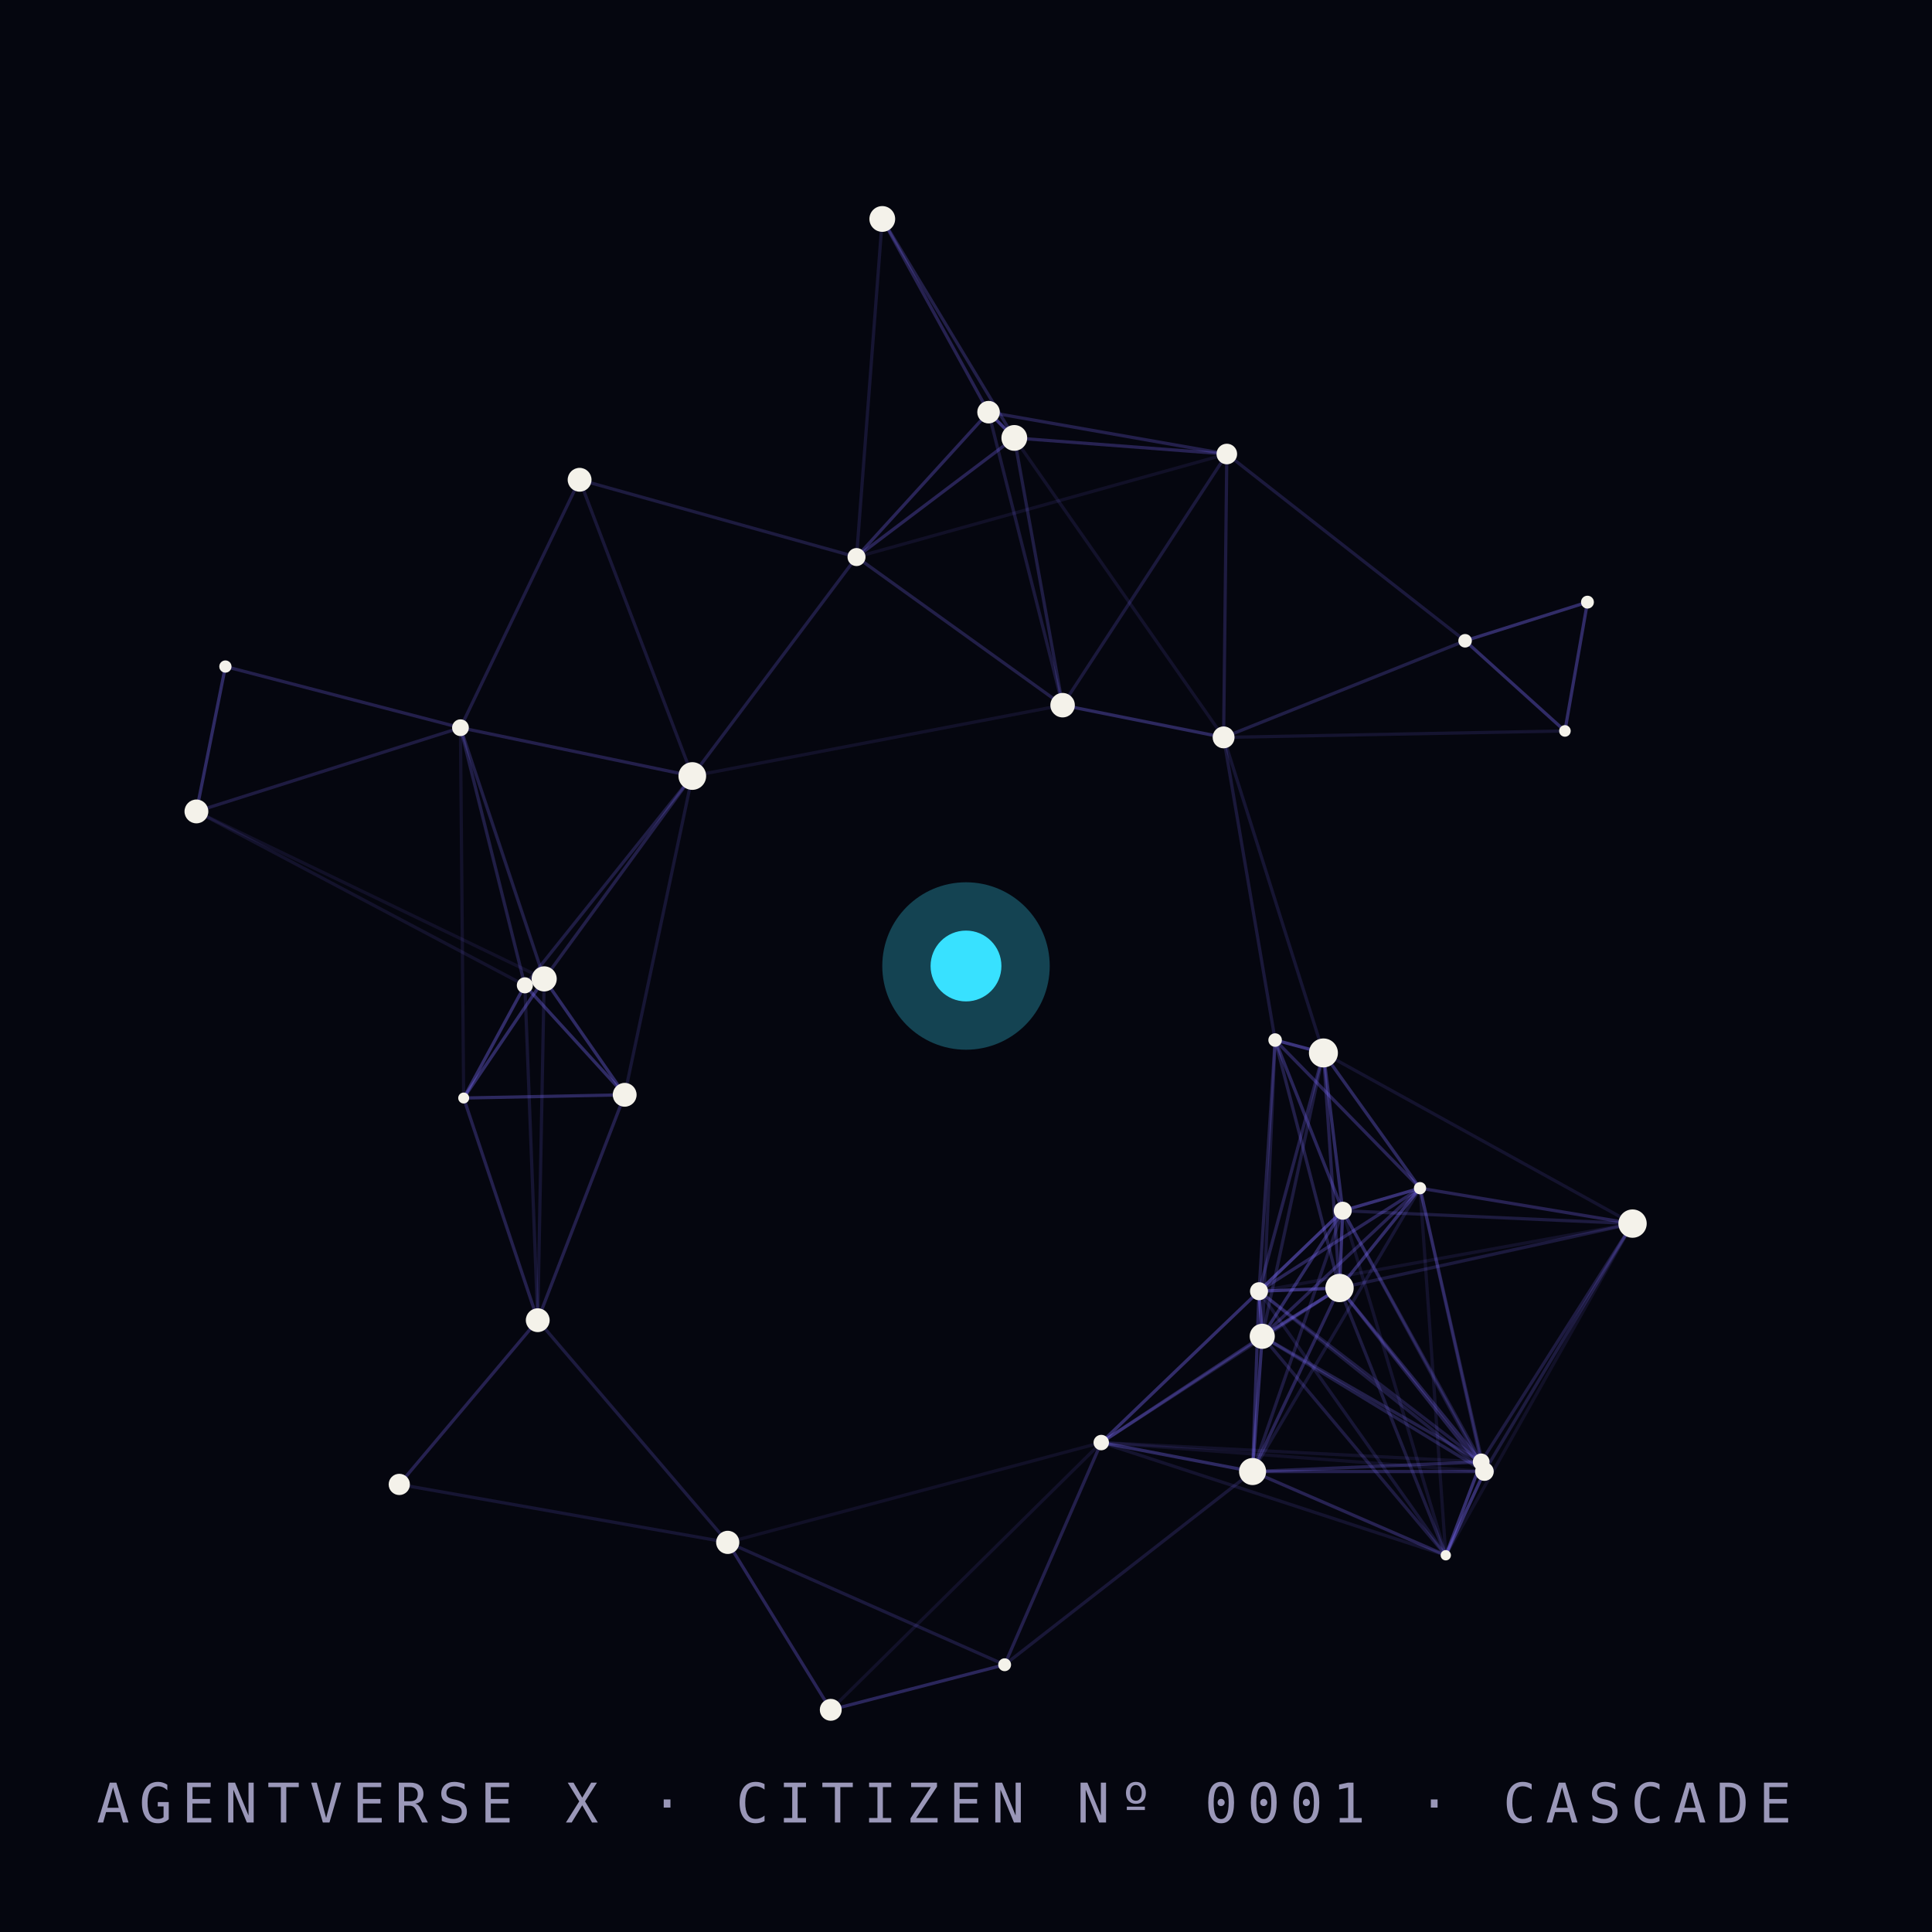
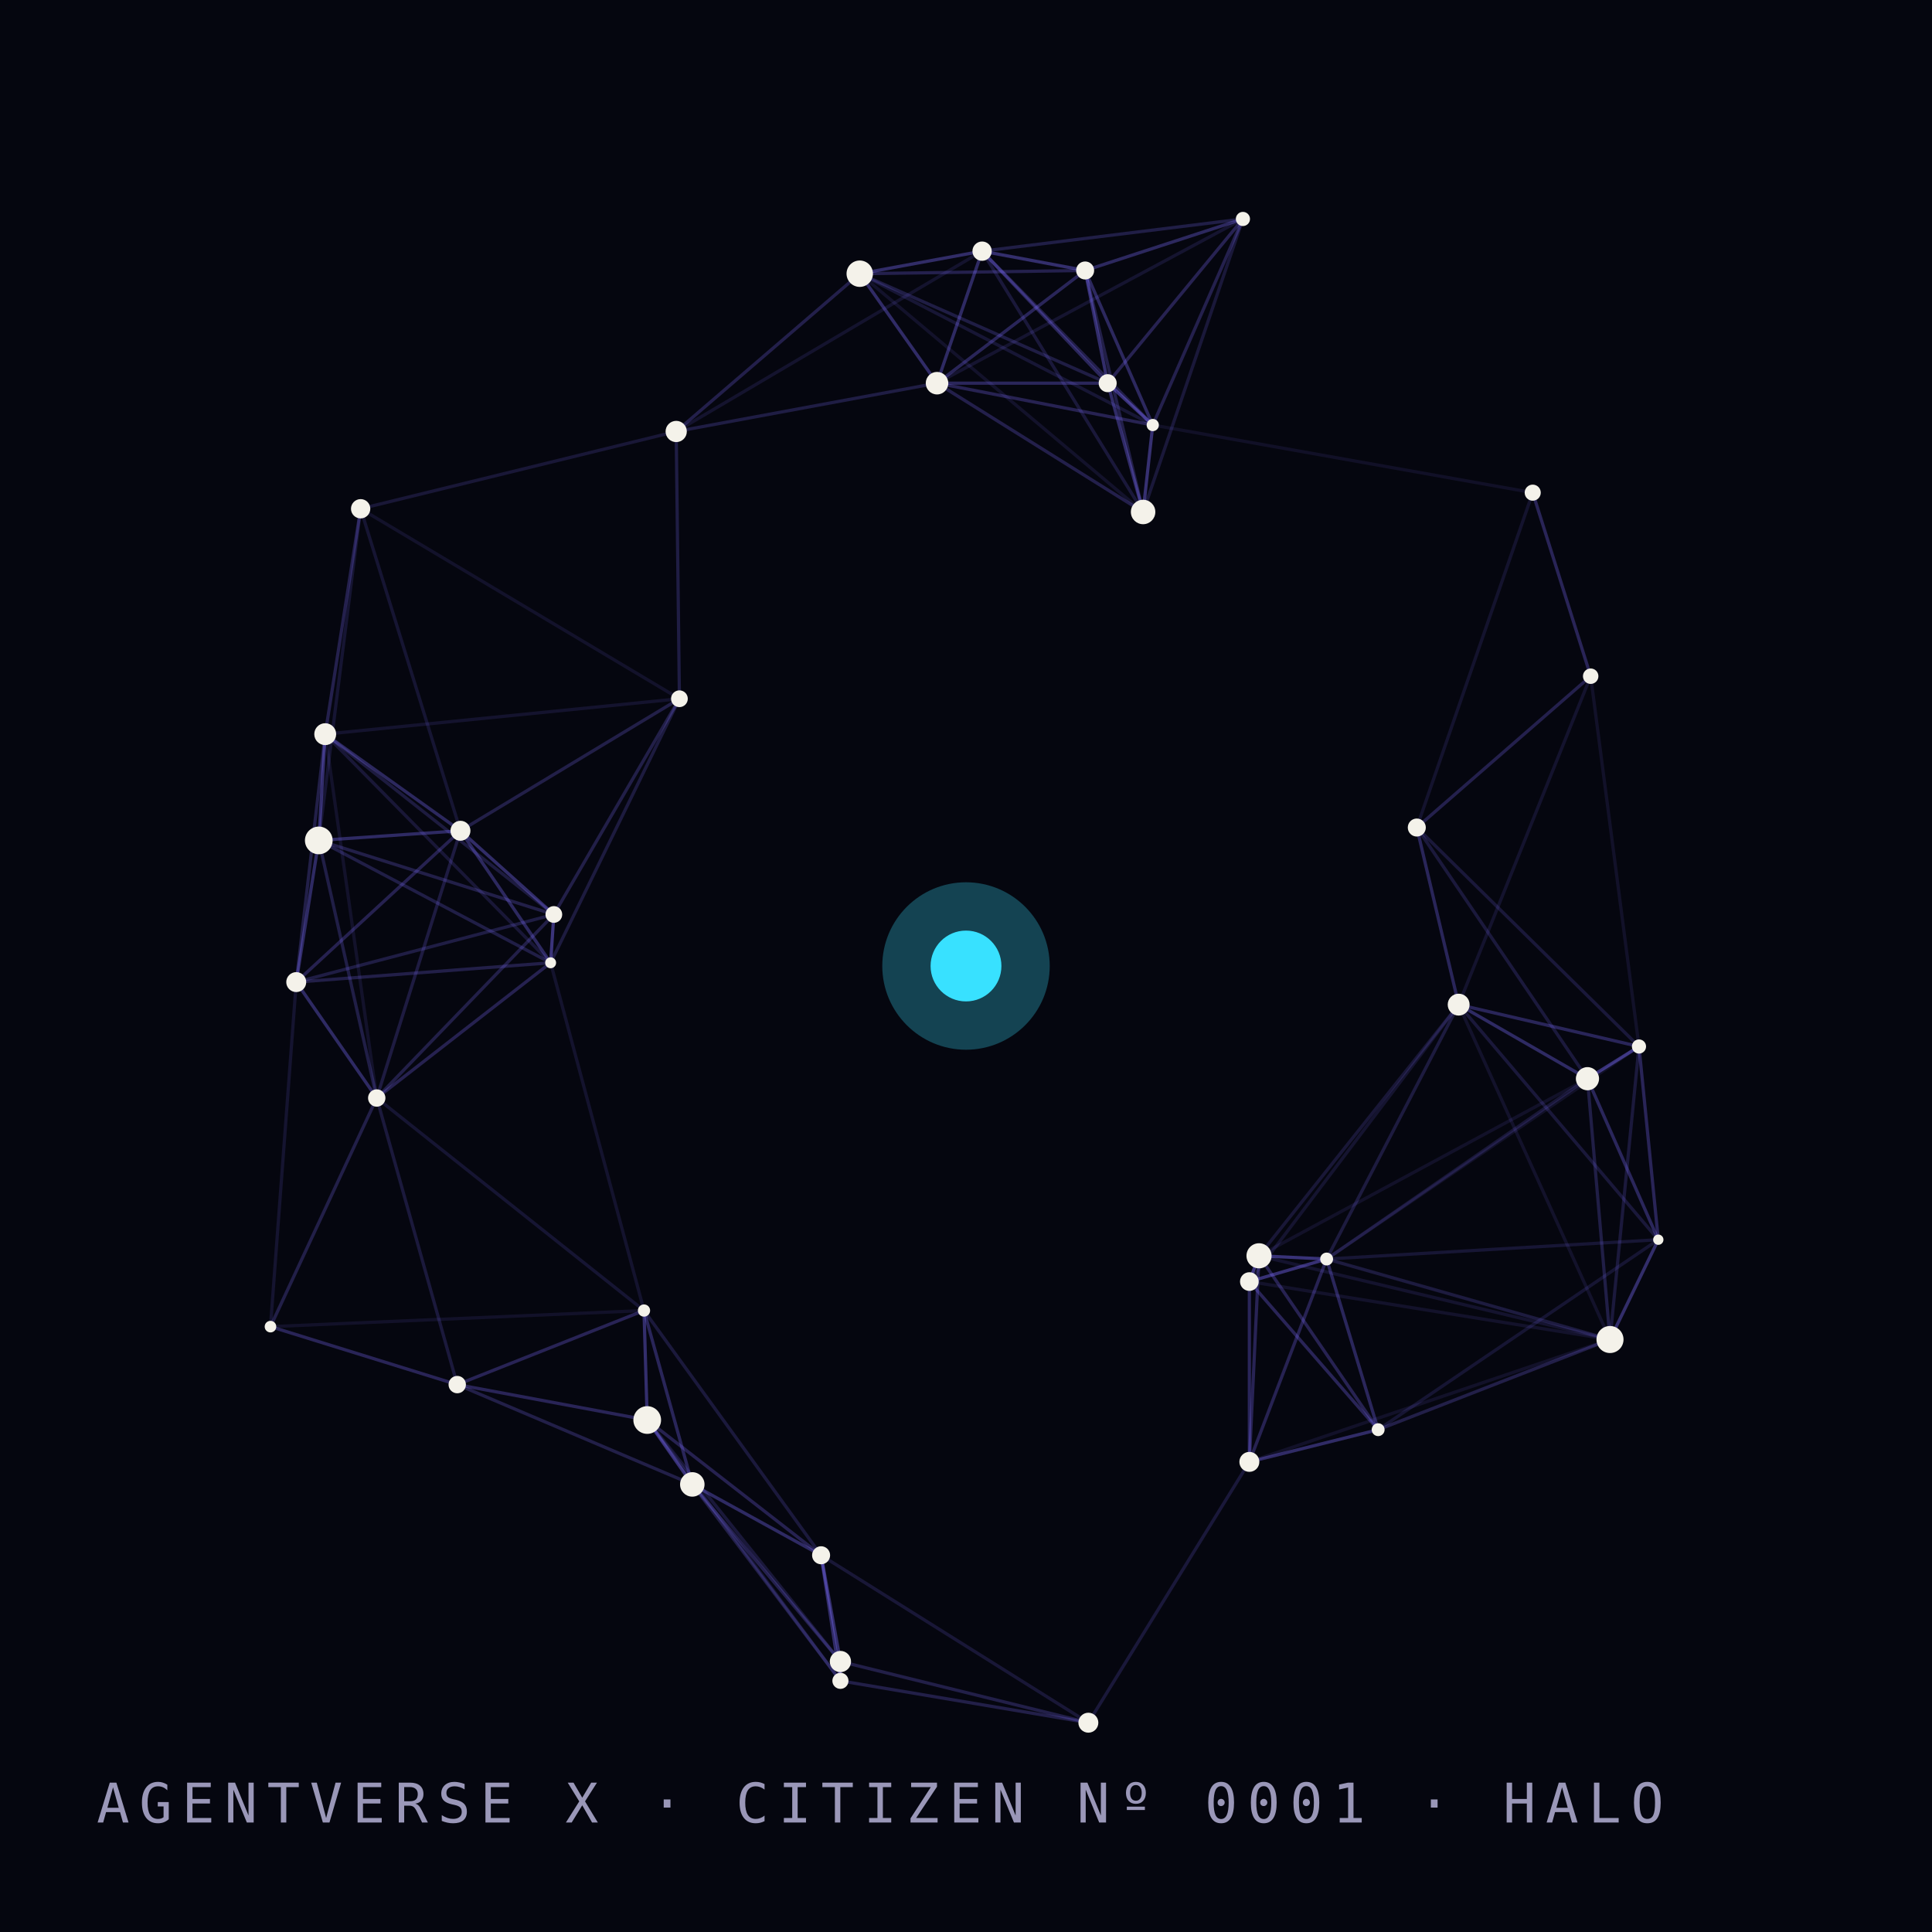
<svg xmlns="http://www.w3.org/2000/svg" width="600" height="600" viewBox="0 0 600 600">
  <rect width="600" height="600" fill="#05060f" />
-   <line x1="315" y1="136" x2="274" y2="68" stroke="#7c6cff" stroke-width="1" opacity="0.24" />
-   <line x1="315" y1="136" x2="266" y2="173" stroke="#7c6cff" stroke-width="1" opacity="0.29" />
-   <line x1="315" y1="136" x2="380" y2="229" stroke="#7c6cff" stroke-width="1" opacity="0.12" />
-   <line x1="315" y1="136" x2="307" y2="128" stroke="#7c6cff" stroke-width="1" opacity="0.46" />
-   <line x1="315" y1="136" x2="330" y2="219" stroke="#7c6cff" stroke-width="1" opacity="0.22" />
-   <line x1="315" y1="136" x2="381" y2="141" stroke="#7c6cff" stroke-width="1" opacity="0.28" />
-   <line x1="392" y1="415" x2="391" y2="401" stroke="#7c6cff" stroke-width="1" opacity="0.45" />
-   <line x1="392" y1="415" x2="441" y2="369" stroke="#7c6cff" stroke-width="1" opacity="0.28" />
-   <line x1="392" y1="415" x2="449" y2="483" stroke="#7c6cff" stroke-width="1" opacity="0.21" />
-   <line x1="392" y1="415" x2="461" y2="457" stroke="#7c6cff" stroke-width="1" opacity="0.23" />
-   <line x1="392" y1="415" x2="342" y2="448" stroke="#7c6cff" stroke-width="1" opacity="0.30" />
-   <line x1="392" y1="415" x2="396" y2="323" stroke="#7c6cff" stroke-width="1" opacity="0.19" />
-   <line x1="392" y1="415" x2="460" y2="454" stroke="#7c6cff" stroke-width="1" opacity="0.24" />
-   <line x1="392" y1="415" x2="417" y2="376" stroke="#7c6cff" stroke-width="1" opacity="0.34" />
-   <line x1="392" y1="415" x2="411" y2="327" stroke="#7c6cff" stroke-width="1" opacity="0.20" />
-   <line x1="392" y1="415" x2="389" y2="457" stroke="#7c6cff" stroke-width="1" opacity="0.36" />
-   <line x1="392" y1="415" x2="416" y2="400" stroke="#7c6cff" stroke-width="1" opacity="0.41" />
-   <line x1="312" y1="517" x2="342" y2="448" stroke="#7c6cff" stroke-width="1" opacity="0.25" />
-   <line x1="312" y1="517" x2="258" y2="531" stroke="#7c6cff" stroke-width="1" opacity="0.32" />
-   <line x1="312" y1="517" x2="226" y2="479" stroke="#7c6cff" stroke-width="1" opacity="0.19" />
-   <line x1="312" y1="517" x2="389" y2="457" stroke="#7c6cff" stroke-width="1" opacity="0.17" />
-   <line x1="391" y1="401" x2="441" y2="369" stroke="#7c6cff" stroke-width="1" opacity="0.30" />
-   <line x1="391" y1="401" x2="449" y2="483" stroke="#7c6cff" stroke-width="1" opacity="0.16" />
-   <line x1="391" y1="401" x2="461" y2="457" stroke="#7c6cff" stroke-width="1" opacity="0.20" />
-   <line x1="391" y1="401" x2="342" y2="448" stroke="#7c6cff" stroke-width="1" opacity="0.27" />
-   <line x1="391" y1="401" x2="396" y2="323" stroke="#7c6cff" stroke-width="1" opacity="0.24" />
-   <line x1="391" y1="401" x2="460" y2="454" stroke="#7c6cff" stroke-width="1" opacity="0.21" />
-   <line x1="391" y1="401" x2="417" y2="376" stroke="#7c6cff" stroke-width="1" opacity="0.38" />
-   <line x1="391" y1="401" x2="411" y2="327" stroke="#7c6cff" stroke-width="1" opacity="0.25" />
-   <line x1="391" y1="401" x2="389" y2="457" stroke="#7c6cff" stroke-width="1" opacity="0.31" />
-   <line x1="391" y1="401" x2="416" y2="400" stroke="#7c6cff" stroke-width="1" opacity="0.42" />
-   <line x1="391" y1="401" x2="507" y2="380" stroke="#7c6cff" stroke-width="1" opacity="0.11" />
-   <line x1="441" y1="369" x2="449" y2="483" stroke="#7c6cff" stroke-width="1" opacity="0.12" />
-   <line x1="441" y1="369" x2="461" y2="457" stroke="#7c6cff" stroke-width="1" opacity="0.20" />
-   <line x1="441" y1="369" x2="396" y2="323" stroke="#7c6cff" stroke-width="1" opacity="0.29" />
-   <line x1="441" y1="369" x2="460" y2="454" stroke="#7c6cff" stroke-width="1" opacity="0.21" />
-   <line x1="441" y1="369" x2="417" y2="376" stroke="#7c6cff" stroke-width="1" opacity="0.42" />
-   <line x1="441" y1="369" x2="411" y2="327" stroke="#7c6cff" stroke-width="1" opacity="0.33" />
-   <line x1="441" y1="369" x2="389" y2="457" stroke="#7c6cff" stroke-width="1" opacity="0.16" />
-   <line x1="441" y1="369" x2="416" y2="400" stroke="#7c6cff" stroke-width="1" opacity="0.37" />
-   <line x1="441" y1="369" x2="507" y2="380" stroke="#7c6cff" stroke-width="1" opacity="0.28" />
-   <line x1="274" y1="68" x2="266" y2="173" stroke="#7c6cff" stroke-width="1" opacity="0.15" />
-   <line x1="274" y1="68" x2="307" y2="128" stroke="#7c6cff" stroke-width="1" opacity="0.27" />
-   <line x1="449" y1="483" x2="461" y2="457" stroke="#7c6cff" stroke-width="1" opacity="0.40" />
-   <line x1="449" y1="483" x2="342" y2="448" stroke="#7c6cff" stroke-width="1" opacity="0.13" />
-   <line x1="449" y1="483" x2="460" y2="454" stroke="#7c6cff" stroke-width="1" opacity="0.40" />
-   <line x1="449" y1="483" x2="417" y2="376" stroke="#7c6cff" stroke-width="1" opacity="0.13" />
-   <line x1="449" y1="483" x2="389" y2="457" stroke="#7c6cff" stroke-width="1" opacity="0.28" />
-   <line x1="449" y1="483" x2="416" y2="400" stroke="#7c6cff" stroke-width="1" opacity="0.20" />
-   <line x1="449" y1="483" x2="507" y2="380" stroke="#7c6cff" stroke-width="1" opacity="0.10" />
-   <line x1="461" y1="457" x2="342" y2="448" stroke="#7c6cff" stroke-width="1" opacity="0.10" />
-   <line x1="461" y1="457" x2="460" y2="454" stroke="#7c6cff" stroke-width="1" opacity="0.49" />
-   <line x1="461" y1="457" x2="417" y2="376" stroke="#7c6cff" stroke-width="1" opacity="0.19" />
-   <line x1="461" y1="457" x2="389" y2="457" stroke="#7c6cff" stroke-width="1" opacity="0.26" />
-   <line x1="461" y1="457" x2="416" y2="400" stroke="#7c6cff" stroke-width="1" opacity="0.26" />
-   <line x1="461" y1="457" x2="507" y2="380" stroke="#7c6cff" stroke-width="1" opacity="0.20" />
-   <line x1="215" y1="241" x2="266" y2="173" stroke="#7c6cff" stroke-width="1" opacity="0.22" />
-   <line x1="215" y1="241" x2="169" y2="304" stroke="#7c6cff" stroke-width="1" opacity="0.24" />
-   <line x1="215" y1="241" x2="330" y2="219" stroke="#7c6cff" stroke-width="1" opacity="0.11" />
-   <line x1="215" y1="241" x2="163" y2="306" stroke="#7c6cff" stroke-width="1" opacity="0.22" />
-   <line x1="215" y1="241" x2="194" y2="340" stroke="#7c6cff" stroke-width="1" opacity="0.16" />
-   <line x1="215" y1="241" x2="143" y2="226" stroke="#7c6cff" stroke-width="1" opacity="0.25" />
-   <line x1="215" y1="241" x2="180" y2="149" stroke="#7c6cff" stroke-width="1" opacity="0.17" />
-   <line x1="61" y1="252" x2="169" y2="304" stroke="#7c6cff" stroke-width="1" opacity="0.10" />
-   <line x1="61" y1="252" x2="163" y2="306" stroke="#7c6cff" stroke-width="1" opacity="0.12" />
-   <line x1="61" y1="252" x2="70" y2="207" stroke="#7c6cff" stroke-width="1" opacity="0.35" />
-   <line x1="61" y1="252" x2="143" y2="226" stroke="#7c6cff" stroke-width="1" opacity="0.21" />
-   <line x1="266" y1="173" x2="307" y2="128" stroke="#7c6cff" stroke-width="1" opacity="0.30" />
-   <line x1="266" y1="173" x2="330" y2="219" stroke="#7c6cff" stroke-width="1" opacity="0.24" />
-   <line x1="266" y1="173" x2="381" y2="141" stroke="#7c6cff" stroke-width="1" opacity="0.10" />
-   <line x1="266" y1="173" x2="180" y2="149" stroke="#7c6cff" stroke-width="1" opacity="0.20" />
-   <line x1="380" y1="229" x2="396" y2="323" stroke="#7c6cff" stroke-width="1" opacity="0.18" />
-   <line x1="380" y1="229" x2="455" y2="199" stroke="#7c6cff" stroke-width="1" opacity="0.23" />
-   <line x1="380" y1="229" x2="330" y2="219" stroke="#7c6cff" stroke-width="1" opacity="0.33" />
-   <line x1="380" y1="229" x2="381" y2="141" stroke="#7c6cff" stroke-width="1" opacity="0.21" />
-   <line x1="380" y1="229" x2="411" y2="327" stroke="#7c6cff" stroke-width="1" opacity="0.15" />
-   <line x1="380" y1="229" x2="486" y2="227" stroke="#7c6cff" stroke-width="1" opacity="0.14" />
-   <line x1="342" y1="448" x2="258" y2="531" stroke="#7c6cff" stroke-width="1" opacity="0.11" />
-   <line x1="342" y1="448" x2="460" y2="454" stroke="#7c6cff" stroke-width="1" opacity="0.11" />
-   <line x1="342" y1="448" x2="417" y2="376" stroke="#7c6cff" stroke-width="1" opacity="0.15" />
-   <line x1="342" y1="448" x2="226" y2="479" stroke="#7c6cff" stroke-width="1" opacity="0.10" />
-   <line x1="342" y1="448" x2="389" y2="457" stroke="#7c6cff" stroke-width="1" opacity="0.34" />
-   <line x1="342" y1="448" x2="416" y2="400" stroke="#7c6cff" stroke-width="1" opacity="0.20" />
-   <line x1="307" y1="128" x2="330" y2="219" stroke="#7c6cff" stroke-width="1" opacity="0.19" />
-   <line x1="307" y1="128" x2="381" y2="141" stroke="#7c6cff" stroke-width="1" opacity="0.25" />
-   <line x1="169" y1="304" x2="163" y2="306" stroke="#7c6cff" stroke-width="1" opacity="0.48" />
-   <line x1="169" y1="304" x2="194" y2="340" stroke="#7c6cff" stroke-width="1" opacity="0.35" />
-   <line x1="169" y1="304" x2="143" y2="226" stroke="#7c6cff" stroke-width="1" opacity="0.23" />
-   <line x1="169" y1="304" x2="144" y2="341" stroke="#7c6cff" stroke-width="1" opacity="0.35" />
-   <line x1="169" y1="304" x2="167" y2="410" stroke="#7c6cff" stroke-width="1" opacity="0.15" />
-   <line x1="396" y1="323" x2="417" y2="376" stroke="#7c6cff" stroke-width="1" opacity="0.31" />
-   <line x1="396" y1="323" x2="411" y2="327" stroke="#7c6cff" stroke-width="1" opacity="0.45" />
-   <line x1="396" y1="323" x2="416" y2="400" stroke="#7c6cff" stroke-width="1" opacity="0.24" />
-   <line x1="455" y1="199" x2="381" y2="141" stroke="#7c6cff" stroke-width="1" opacity="0.19" />
-   <line x1="455" y1="199" x2="486" y2="227" stroke="#7c6cff" stroke-width="1" opacity="0.36" />
-   <line x1="455" y1="199" x2="493" y2="187" stroke="#7c6cff" stroke-width="1" opacity="0.37" />
-   <line x1="258" y1="531" x2="226" y2="479" stroke="#7c6cff" stroke-width="1" opacity="0.29" />
-   <line x1="330" y1="219" x2="381" y2="141" stroke="#7c6cff" stroke-width="1" opacity="0.19" />
-   <line x1="124" y1="461" x2="226" y2="479" stroke="#7c6cff" stroke-width="1" opacity="0.15" />
-   <line x1="124" y1="461" x2="167" y2="410" stroke="#7c6cff" stroke-width="1" opacity="0.27" />
-   <line x1="460" y1="454" x2="417" y2="376" stroke="#7c6cff" stroke-width="1" opacity="0.20" />
-   <line x1="460" y1="454" x2="389" y2="457" stroke="#7c6cff" stroke-width="1" opacity="0.26" />
-   <line x1="460" y1="454" x2="416" y2="400" stroke="#7c6cff" stroke-width="1" opacity="0.27" />
-   <line x1="460" y1="454" x2="507" y2="380" stroke="#7c6cff" stroke-width="1" opacity="0.21" />
-   <line x1="417" y1="376" x2="411" y2="327" stroke="#7c6cff" stroke-width="1" opacity="0.34" />
-   <line x1="417" y1="376" x2="389" y2="457" stroke="#7c6cff" stroke-width="1" opacity="0.21" />
-   <line x1="417" y1="376" x2="416" y2="400" stroke="#7c6cff" stroke-width="1" opacity="0.42" />
-   <line x1="417" y1="376" x2="507" y2="380" stroke="#7c6cff" stroke-width="1" opacity="0.20" />
-   <line x1="226" y1="479" x2="167" y2="410" stroke="#7c6cff" stroke-width="1" opacity="0.20" />
-   <line x1="411" y1="327" x2="416" y2="400" stroke="#7c6cff" stroke-width="1" opacity="0.26" />
-   <line x1="411" y1="327" x2="507" y2="380" stroke="#7c6cff" stroke-width="1" opacity="0.13" />
-   <line x1="389" y1="457" x2="416" y2="400" stroke="#7c6cff" stroke-width="1" opacity="0.29" />
-   <line x1="163" y1="306" x2="194" y2="340" stroke="#7c6cff" stroke-width="1" opacity="0.35" />
-   <line x1="163" y1="306" x2="143" y2="226" stroke="#7c6cff" stroke-width="1" opacity="0.23" />
-   <line x1="163" y1="306" x2="144" y2="341" stroke="#7c6cff" stroke-width="1" opacity="0.37" />
-   <line x1="163" y1="306" x2="167" y2="410" stroke="#7c6cff" stroke-width="1" opacity="0.15" />
-   <line x1="70" y1="207" x2="143" y2="226" stroke="#7c6cff" stroke-width="1" opacity="0.25" />
-   <line x1="416" y1="400" x2="507" y2="380" stroke="#7c6cff" stroke-width="1" opacity="0.19" />
-   <line x1="486" y1="227" x2="493" y2="187" stroke="#7c6cff" stroke-width="1" opacity="0.36" />
-   <line x1="194" y1="340" x2="144" y2="341" stroke="#7c6cff" stroke-width="1" opacity="0.33" />
-   <line x1="194" y1="340" x2="167" y2="410" stroke="#7c6cff" stroke-width="1" opacity="0.25" />
-   <line x1="143" y1="226" x2="144" y2="341" stroke="#7c6cff" stroke-width="1" opacity="0.12" />
-   <line x1="143" y1="226" x2="180" y2="149" stroke="#7c6cff" stroke-width="1" opacity="0.21" />
-   <line x1="144" y1="341" x2="167" y2="410" stroke="#7c6cff" stroke-width="1" opacity="0.26" />
-   <circle cx="315" cy="136" r="4.0" fill="#f4f2ea" />
-   <circle cx="392" cy="415" r="3.9" fill="#f4f2ea" />
-   <circle cx="312" cy="517" r="2.0" fill="#f4f2ea" />
-   <circle cx="391" cy="401" r="2.8" fill="#f4f2ea" />
-   <circle cx="441" cy="369" r="1.9" fill="#f4f2ea" />
-   <circle cx="274" cy="68" r="4.0" fill="#f4f2ea" />
-   <circle cx="449" cy="483" r="1.6" fill="#f4f2ea" />
-   <circle cx="461" cy="457" r="2.9" fill="#f4f2ea" />
-   <circle cx="215" cy="241" r="4.3" fill="#f4f2ea" />
-   <circle cx="61" cy="252" r="3.7" fill="#f4f2ea" />
-   <circle cx="266" cy="173" r="2.8" fill="#f4f2ea" />
-   <circle cx="380" cy="229" r="3.4" fill="#f4f2ea" />
-   <circle cx="342" cy="448" r="2.4" fill="#f4f2ea" />
-   <circle cx="307" cy="128" r="3.5" fill="#f4f2ea" />
-   <circle cx="169" cy="304" r="3.9" fill="#f4f2ea" />
-   <circle cx="396" cy="323" r="2.1" fill="#f4f2ea" />
-   <circle cx="455" cy="199" r="2.1" fill="#f4f2ea" />
-   <circle cx="258" cy="531" r="3.4" fill="#f4f2ea" />
-   <circle cx="330" cy="219" r="3.8" fill="#f4f2ea" />
-   <circle cx="124" cy="461" r="3.3" fill="#f4f2ea" />
-   <circle cx="460" cy="454" r="2.6" fill="#f4f2ea" />
-   <circle cx="417" cy="376" r="2.8" fill="#f4f2ea" />
-   <circle cx="226" cy="479" r="3.6" fill="#f4f2ea" />
-   <circle cx="381" cy="141" r="3.2" fill="#f4f2ea" />
-   <circle cx="411" cy="327" r="4.5" fill="#f4f2ea" />
-   <circle cx="389" cy="457" r="4.2" fill="#f4f2ea" />
-   <circle cx="163" cy="306" r="2.5" fill="#f4f2ea" />
-   <circle cx="70" cy="207" r="1.9" fill="#f4f2ea" />
-   <circle cx="416" cy="400" r="4.4" fill="#f4f2ea" />
-   <circle cx="486" cy="227" r="1.8" fill="#f4f2ea" />
-   <circle cx="194" cy="340" r="3.7" fill="#f4f2ea" />
-   <circle cx="143" cy="226" r="2.6" fill="#f4f2ea" />
-   <circle cx="493" cy="187" r="2.0" fill="#f4f2ea" />
-   <circle cx="144" cy="341" r="1.7" fill="#f4f2ea" />
-   <circle cx="167" cy="410" r="3.7" fill="#f4f2ea" />
-   <circle cx="507" cy="380" r="4.4" fill="#f4f2ea" />
-   <circle cx="180" cy="149" r="3.7" fill="#f4f2ea" />
+   <line x1="210" y1="134" x2="112" y2="158" stroke="#7c6cff" stroke-width="1" opacity="0.17" />
+   <line x1="210" y1="134" x2="267" y2="85" stroke="#7c6cff" stroke-width="1" opacity="0.25" />
+   <line x1="210" y1="134" x2="305" y2="78" stroke="#7c6cff" stroke-width="1" opacity="0.13" />
+   <line x1="210" y1="134" x2="291" y2="119" stroke="#7c6cff" stroke-width="1" opacity="0.22" />
+   <line x1="210" y1="134" x2="211" y2="217" stroke="#7c6cff" stroke-width="1" opacity="0.22" />
+   <line x1="112" y1="158" x2="101" y2="228" stroke="#7c6cff" stroke-width="1" opacity="0.26" />
+   <line x1="112" y1="158" x2="211" y2="217" stroke="#7c6cff" stroke-width="1" opacity="0.12" />
+   <line x1="112" y1="158" x2="143" y2="258" stroke="#7c6cff" stroke-width="1" opacity="0.15" />
+   <line x1="112" y1="158" x2="99" y2="261" stroke="#7c6cff" stroke-width="1" opacity="0.15" />
+   <line x1="84" y1="412" x2="200" y2="407" stroke="#7c6cff" stroke-width="1" opacity="0.11" />
+   <line x1="84" y1="412" x2="92" y2="305" stroke="#7c6cff" stroke-width="1" opacity="0.14" />
+   <line x1="84" y1="412" x2="117" y2="341" stroke="#7c6cff" stroke-width="1" opacity="0.24" />
+   <line x1="84" y1="412" x2="142" y2="430" stroke="#7c6cff" stroke-width="1" opacity="0.30" />
+   <line x1="355" y1="159" x2="267" y2="85" stroke="#7c6cff" stroke-width="1" opacity="0.12" />
+   <line x1="355" y1="159" x2="305" y2="78" stroke="#7c6cff" stroke-width="1" opacity="0.18" />
+   <line x1="355" y1="159" x2="291" y2="119" stroke="#7c6cff" stroke-width="1" opacity="0.25" />
+   <line x1="355" y1="159" x2="358" y2="132" stroke="#7c6cff" stroke-width="1" opacity="0.41" />
+   <line x1="355" y1="159" x2="386" y2="68" stroke="#7c6cff" stroke-width="1" opacity="0.18" />
+   <line x1="355" y1="159" x2="337" y2="84" stroke="#7c6cff" stroke-width="1" opacity="0.24" />
+   <line x1="355" y1="159" x2="344" y2="119" stroke="#7c6cff" stroke-width="1" opacity="0.36" />
+   <line x1="172" y1="284" x2="171" y2="299" stroke="#7c6cff" stroke-width="1" opacity="0.45" />
+   <line x1="172" y1="284" x2="101" y2="228" stroke="#7c6cff" stroke-width="1" opacity="0.20" />
+   <line x1="172" y1="284" x2="211" y2="217" stroke="#7c6cff" stroke-width="1" opacity="0.24" />
+   <line x1="172" y1="284" x2="92" y2="305" stroke="#7c6cff" stroke-width="1" opacity="0.22" />
+   <line x1="172" y1="284" x2="143" y2="258" stroke="#7c6cff" stroke-width="1" opacity="0.37" />
+   <line x1="172" y1="284" x2="117" y2="341" stroke="#7c6cff" stroke-width="1" opacity="0.24" />
+   <line x1="172" y1="284" x2="99" y2="261" stroke="#7c6cff" stroke-width="1" opacity="0.24" />
+   <line x1="200" y1="407" x2="171" y2="299" stroke="#7c6cff" stroke-width="1" opacity="0.13" />
+   <line x1="200" y1="407" x2="201" y2="441" stroke="#7c6cff" stroke-width="1" opacity="0.39" />
+   <line x1="200" y1="407" x2="215" y2="461" stroke="#7c6cff" stroke-width="1" opacity="0.31" />
+   <line x1="200" y1="407" x2="255" y2="483" stroke="#7c6cff" stroke-width="1" opacity="0.19" />
+   <line x1="200" y1="407" x2="117" y2="341" stroke="#7c6cff" stroke-width="1" opacity="0.15" />
+   <line x1="200" y1="407" x2="142" y2="430" stroke="#7c6cff" stroke-width="1" opacity="0.29" />
+   <line x1="267" y1="85" x2="305" y2="78" stroke="#7c6cff" stroke-width="1" opacity="0.37" />
+   <line x1="267" y1="85" x2="291" y2="119" stroke="#7c6cff" stroke-width="1" opacity="0.36" />
+   <line x1="267" y1="85" x2="358" y2="132" stroke="#7c6cff" stroke-width="1" opacity="0.16" />
+   <line x1="267" y1="85" x2="337" y2="84" stroke="#7c6cff" stroke-width="1" opacity="0.26" />
+   <line x1="267" y1="85" x2="344" y2="119" stroke="#7c6cff" stroke-width="1" opacity="0.22" />
+   <line x1="171" y1="299" x2="101" y2="228" stroke="#7c6cff" stroke-width="1" opacity="0.17" />
+   <line x1="171" y1="299" x2="211" y2="217" stroke="#7c6cff" stroke-width="1" opacity="0.20" />
+   <line x1="171" y1="299" x2="92" y2="305" stroke="#7c6cff" stroke-width="1" opacity="0.24" />
+   <line x1="171" y1="299" x2="143" y2="258" stroke="#7c6cff" stroke-width="1" opacity="0.33" />
+   <line x1="171" y1="299" x2="117" y2="341" stroke="#7c6cff" stroke-width="1" opacity="0.27" />
+   <line x1="171" y1="299" x2="99" y2="261" stroke="#7c6cff" stroke-width="1" opacity="0.23" />
+   <line x1="388" y1="454" x2="391" y2="390" stroke="#7c6cff" stroke-width="1" opacity="0.29" />
+   <line x1="388" y1="454" x2="412" y2="391" stroke="#7c6cff" stroke-width="1" opacity="0.28" />
+   <line x1="388" y1="454" x2="500" y2="416" stroke="#7c6cff" stroke-width="1" opacity="0.11" />
+   <line x1="388" y1="454" x2="388" y2="398" stroke="#7c6cff" stroke-width="1" opacity="0.31" />
+   <line x1="388" y1="454" x2="428" y2="444" stroke="#7c6cff" stroke-width="1" opacity="0.36" />
+   <line x1="388" y1="454" x2="338" y2="535" stroke="#7c6cff" stroke-width="1" opacity="0.18" />
+   <line x1="305" y1="78" x2="291" y2="119" stroke="#7c6cff" stroke-width="1" opacity="0.35" />
+   <line x1="305" y1="78" x2="358" y2="132" stroke="#7c6cff" stroke-width="1" opacity="0.25" />
+   <line x1="305" y1="78" x2="386" y2="68" stroke="#7c6cff" stroke-width="1" opacity="0.23" />
+   <line x1="305" y1="78" x2="337" y2="84" stroke="#7c6cff" stroke-width="1" opacity="0.39" />
+   <line x1="305" y1="78" x2="344" y2="119" stroke="#7c6cff" stroke-width="1" opacity="0.31" />
+   <line x1="291" y1="119" x2="358" y2="132" stroke="#7c6cff" stroke-width="1" opacity="0.28" />
+   <line x1="291" y1="119" x2="386" y2="68" stroke="#7c6cff" stroke-width="1" opacity="0.14" />
+   <line x1="291" y1="119" x2="337" y2="84" stroke="#7c6cff" stroke-width="1" opacity="0.31" />
+   <line x1="291" y1="119" x2="344" y2="119" stroke="#7c6cff" stroke-width="1" opacity="0.32" />
+   <line x1="509" y1="325" x2="453" y2="312" stroke="#7c6cff" stroke-width="1" opacity="0.31" />
+   <line x1="509" y1="325" x2="412" y2="391" stroke="#7c6cff" stroke-width="1" opacity="0.11" />
+   <line x1="509" y1="325" x2="500" y2="416" stroke="#7c6cff" stroke-width="1" opacity="0.19" />
+   <line x1="509" y1="325" x2="494" y2="210" stroke="#7c6cff" stroke-width="1" opacity="0.11" />
+   <line x1="509" y1="325" x2="493" y2="335" stroke="#7c6cff" stroke-width="1" opacity="0.44" />
+   <line x1="509" y1="325" x2="440" y2="257" stroke="#7c6cff" stroke-width="1" opacity="0.18" />
+   <line x1="509" y1="325" x2="515" y2="385" stroke="#7c6cff" stroke-width="1" opacity="0.30" />
+   <line x1="453" y1="312" x2="391" y2="390" stroke="#7c6cff" stroke-width="1" opacity="0.17" />
+   <line x1="453" y1="312" x2="412" y2="391" stroke="#7c6cff" stroke-width="1" opacity="0.20" />
+   <line x1="453" y1="312" x2="500" y2="416" stroke="#7c6cff" stroke-width="1" opacity="0.12" />
+   <line x1="453" y1="312" x2="494" y2="210" stroke="#7c6cff" stroke-width="1" opacity="0.13" />
+   <line x1="453" y1="312" x2="493" y2="335" stroke="#7c6cff" stroke-width="1" opacity="0.35" />
+   <line x1="453" y1="312" x2="388" y2="398" stroke="#7c6cff" stroke-width="1" opacity="0.14" />
+   <line x1="453" y1="312" x2="440" y2="257" stroke="#7c6cff" stroke-width="1" opacity="0.31" />
+   <line x1="453" y1="312" x2="515" y2="385" stroke="#7c6cff" stroke-width="1" opacity="0.18" />
+   <line x1="391" y1="390" x2="412" y2="391" stroke="#7c6cff" stroke-width="1" opacity="0.43" />
+   <line x1="391" y1="390" x2="500" y2="416" stroke="#7c6cff" stroke-width="1" opacity="0.13" />
+   <line x1="391" y1="390" x2="493" y2="335" stroke="#7c6cff" stroke-width="1" opacity="0.11" />
+   <line x1="391" y1="390" x2="388" y2="398" stroke="#7c6cff" stroke-width="1" opacity="0.47" />
+   <line x1="391" y1="390" x2="428" y2="444" stroke="#7c6cff" stroke-width="1" opacity="0.28" />
+   <line x1="201" y1="441" x2="215" y2="461" stroke="#7c6cff" stroke-width="1" opacity="0.42" />
+   <line x1="201" y1="441" x2="261" y2="516" stroke="#7c6cff" stroke-width="1" opacity="0.18" />
+   <line x1="201" y1="441" x2="255" y2="483" stroke="#7c6cff" stroke-width="1" opacity="0.27" />
+   <line x1="201" y1="441" x2="261" y2="522" stroke="#7c6cff" stroke-width="1" opacity="0.16" />
+   <line x1="201" y1="441" x2="142" y2="430" stroke="#7c6cff" stroke-width="1" opacity="0.30" />
+   <line x1="412" y1="391" x2="500" y2="416" stroke="#7c6cff" stroke-width="1" opacity="0.20" />
+   <line x1="412" y1="391" x2="493" y2="335" stroke="#7c6cff" stroke-width="1" opacity="0.17" />
+   <line x1="412" y1="391" x2="388" y2="398" stroke="#7c6cff" stroke-width="1" opacity="0.42" />
+   <line x1="412" y1="391" x2="428" y2="444" stroke="#7c6cff" stroke-width="1" opacity="0.32" />
+   <line x1="412" y1="391" x2="515" y2="385" stroke="#7c6cff" stroke-width="1" opacity="0.16" />
+   <line x1="215" y1="461" x2="261" y2="516" stroke="#7c6cff" stroke-width="1" opacity="0.26" />
+   <line x1="215" y1="461" x2="255" y2="483" stroke="#7c6cff" stroke-width="1" opacity="0.35" />
+   <line x1="215" y1="461" x2="261" y2="522" stroke="#7c6cff" stroke-width="1" opacity="0.24" />
+   <line x1="215" y1="461" x2="142" y2="430" stroke="#7c6cff" stroke-width="1" opacity="0.24" />
+   <line x1="500" y1="416" x2="493" y2="335" stroke="#7c6cff" stroke-width="1" opacity="0.23" />
+   <line x1="500" y1="416" x2="388" y2="398" stroke="#7c6cff" stroke-width="1" opacity="0.12" />
+   <line x1="500" y1="416" x2="428" y2="444" stroke="#7c6cff" stroke-width="1" opacity="0.24" />
+   <line x1="500" y1="416" x2="515" y2="385" stroke="#7c6cff" stroke-width="1" opacity="0.38" />
+   <line x1="494" y1="210" x2="476" y2="153" stroke="#7c6cff" stroke-width="1" opacity="0.30" />
+   <line x1="494" y1="210" x2="440" y2="257" stroke="#7c6cff" stroke-width="1" opacity="0.26" />
+   <line x1="358" y1="132" x2="386" y2="68" stroke="#7c6cff" stroke-width="1" opacity="0.26" />
+   <line x1="358" y1="132" x2="337" y2="84" stroke="#7c6cff" stroke-width="1" opacity="0.33" />
+   <line x1="358" y1="132" x2="344" y2="119" stroke="#7c6cff" stroke-width="1" opacity="0.44" />
+   <line x1="358" y1="132" x2="476" y2="153" stroke="#7c6cff" stroke-width="1" opacity="0.10" />
+   <line x1="261" y1="516" x2="255" y2="483" stroke="#7c6cff" stroke-width="1" opacity="0.39" />
+   <line x1="261" y1="516" x2="338" y2="535" stroke="#7c6cff" stroke-width="1" opacity="0.24" />
+   <line x1="261" y1="516" x2="261" y2="522" stroke="#7c6cff" stroke-width="1" opacity="0.48" />
+   <line x1="101" y1="228" x2="211" y2="217" stroke="#7c6cff" stroke-width="1" opacity="0.13" />
+   <line x1="101" y1="228" x2="92" y2="305" stroke="#7c6cff" stroke-width="1" opacity="0.24" />
+   <line x1="101" y1="228" x2="143" y2="258" stroke="#7c6cff" stroke-width="1" opacity="0.33" />
+   <line x1="101" y1="228" x2="117" y2="341" stroke="#7c6cff" stroke-width="1" opacity="0.12" />
+   <line x1="101" y1="228" x2="99" y2="261" stroke="#7c6cff" stroke-width="1" opacity="0.39" />
+   <line x1="493" y1="335" x2="440" y2="257" stroke="#7c6cff" stroke-width="1" opacity="0.19" />
+   <line x1="493" y1="335" x2="515" y2="385" stroke="#7c6cff" stroke-width="1" opacity="0.32" />
+   <line x1="211" y1="217" x2="143" y2="258" stroke="#7c6cff" stroke-width="1" opacity="0.24" />
+   <line x1="255" y1="483" x2="338" y2="535" stroke="#7c6cff" stroke-width="1" opacity="0.17" />
+   <line x1="255" y1="483" x2="261" y2="522" stroke="#7c6cff" stroke-width="1" opacity="0.37" />
+   <line x1="388" y1="398" x2="428" y2="444" stroke="#7c6cff" stroke-width="1" opacity="0.30" />
+   <line x1="92" y1="305" x2="143" y2="258" stroke="#7c6cff" stroke-width="1" opacity="0.27" />
+   <line x1="92" y1="305" x2="117" y2="341" stroke="#7c6cff" stroke-width="1" opacity="0.35" />
+   <line x1="92" y1="305" x2="99" y2="261" stroke="#7c6cff" stroke-width="1" opacity="0.35" />
+   <line x1="386" y1="68" x2="337" y2="84" stroke="#7c6cff" stroke-width="1" opacity="0.33" />
+   <line x1="386" y1="68" x2="344" y2="119" stroke="#7c6cff" stroke-width="1" opacity="0.28" />
+   <line x1="143" y1="258" x2="117" y2="341" stroke="#7c6cff" stroke-width="1" opacity="0.21" />
+   <line x1="143" y1="258" x2="99" y2="261" stroke="#7c6cff" stroke-width="1" opacity="0.35" />
+   <line x1="428" y1="444" x2="515" y2="385" stroke="#7c6cff" stroke-width="1" opacity="0.15" />
+   <line x1="337" y1="84" x2="344" y2="119" stroke="#7c6cff" stroke-width="1" opacity="0.38" />
+   <line x1="476" y1="153" x2="440" y2="257" stroke="#7c6cff" stroke-width="1" opacity="0.13" />
+   <line x1="338" y1="535" x2="261" y2="522" stroke="#7c6cff" stroke-width="1" opacity="0.24" />
+   <line x1="117" y1="341" x2="142" y2="430" stroke="#7c6cff" stroke-width="1" opacity="0.19" />
+   <line x1="117" y1="341" x2="99" y2="261" stroke="#7c6cff" stroke-width="1" opacity="0.23" />
+   <circle cx="210" cy="134" r="3.3" fill="#f4f2ea" />
+   <circle cx="112" cy="158" r="3.0" fill="#f4f2ea" />
+   <circle cx="84" cy="412" r="1.8" fill="#f4f2ea" />
+   <circle cx="355" cy="159" r="3.8" fill="#f4f2ea" />
+   <circle cx="172" cy="284" r="2.6" fill="#f4f2ea" />
+   <circle cx="200" cy="407" r="1.9" fill="#f4f2ea" />
+   <circle cx="267" cy="85" r="4.1" fill="#f4f2ea" />
+   <circle cx="171" cy="299" r="1.7" fill="#f4f2ea" />
+   <circle cx="388" cy="454" r="3.1" fill="#f4f2ea" />
+   <circle cx="305" cy="78" r="3.0" fill="#f4f2ea" />
+   <circle cx="291" cy="119" r="3.5" fill="#f4f2ea" />
+   <circle cx="509" cy="325" r="2.2" fill="#f4f2ea" />
+   <circle cx="453" cy="312" r="3.4" fill="#f4f2ea" />
+   <circle cx="391" cy="390" r="3.9" fill="#f4f2ea" />
+   <circle cx="201" cy="441" r="4.3" fill="#f4f2ea" />
+   <circle cx="412" cy="391" r="2.0" fill="#f4f2ea" />
+   <circle cx="215" cy="461" r="3.8" fill="#f4f2ea" />
+   <circle cx="500" cy="416" r="4.2" fill="#f4f2ea" />
+   <circle cx="494" cy="210" r="2.4" fill="#f4f2ea" />
+   <circle cx="358" cy="132" r="1.9" fill="#f4f2ea" />
+   <circle cx="261" cy="516" r="3.3" fill="#f4f2ea" />
+   <circle cx="101" cy="228" r="3.4" fill="#f4f2ea" />
+   <circle cx="493" cy="335" r="3.6" fill="#f4f2ea" />
+   <circle cx="211" cy="217" r="2.6" fill="#f4f2ea" />
+   <circle cx="255" cy="483" r="2.8" fill="#f4f2ea" />
+   <circle cx="388" cy="398" r="2.9" fill="#f4f2ea" />
+   <circle cx="92" cy="305" r="3.1" fill="#f4f2ea" />
+   <circle cx="386" cy="68" r="2.2" fill="#f4f2ea" />
+   <circle cx="143" cy="258" r="3.1" fill="#f4f2ea" />
+   <circle cx="428" cy="444" r="2.0" fill="#f4f2ea" />
+   <circle cx="337" cy="84" r="2.8" fill="#f4f2ea" />
+   <circle cx="344" cy="119" r="2.8" fill="#f4f2ea" />
+   <circle cx="476" cy="153" r="2.5" fill="#f4f2ea" />
+   <circle cx="338" cy="535" r="3.1" fill="#f4f2ea" />
+   <circle cx="261" cy="522" r="2.5" fill="#f4f2ea" />
+   <circle cx="117" cy="341" r="2.7" fill="#f4f2ea" />
+   <circle cx="440" cy="257" r="2.8" fill="#f4f2ea" />
+   <circle cx="515" cy="385" r="1.6" fill="#f4f2ea" />
+   <circle cx="142" cy="430" r="2.7" fill="#f4f2ea" />
+   <circle cx="99" cy="261" r="4.3" fill="#f4f2ea" />
  <circle cx="300" cy="300" r="26" fill="#38e1ff" opacity=".28" />
  <circle cx="300" cy="300" r="11" fill="#38e1ff" />
-   <text x="30" y="566" font-family="monospace" font-size="17" fill="#9a97b8" letter-spacing="3">AGENTVERSE X · CITIZEN Nº 0001 · CASCADE</text>
+   <text x="30" y="566" font-family="monospace" font-size="17" fill="#9a97b8" letter-spacing="3">AGENTVERSE X · CITIZEN Nº 0001 · HALO</text>
</svg>
